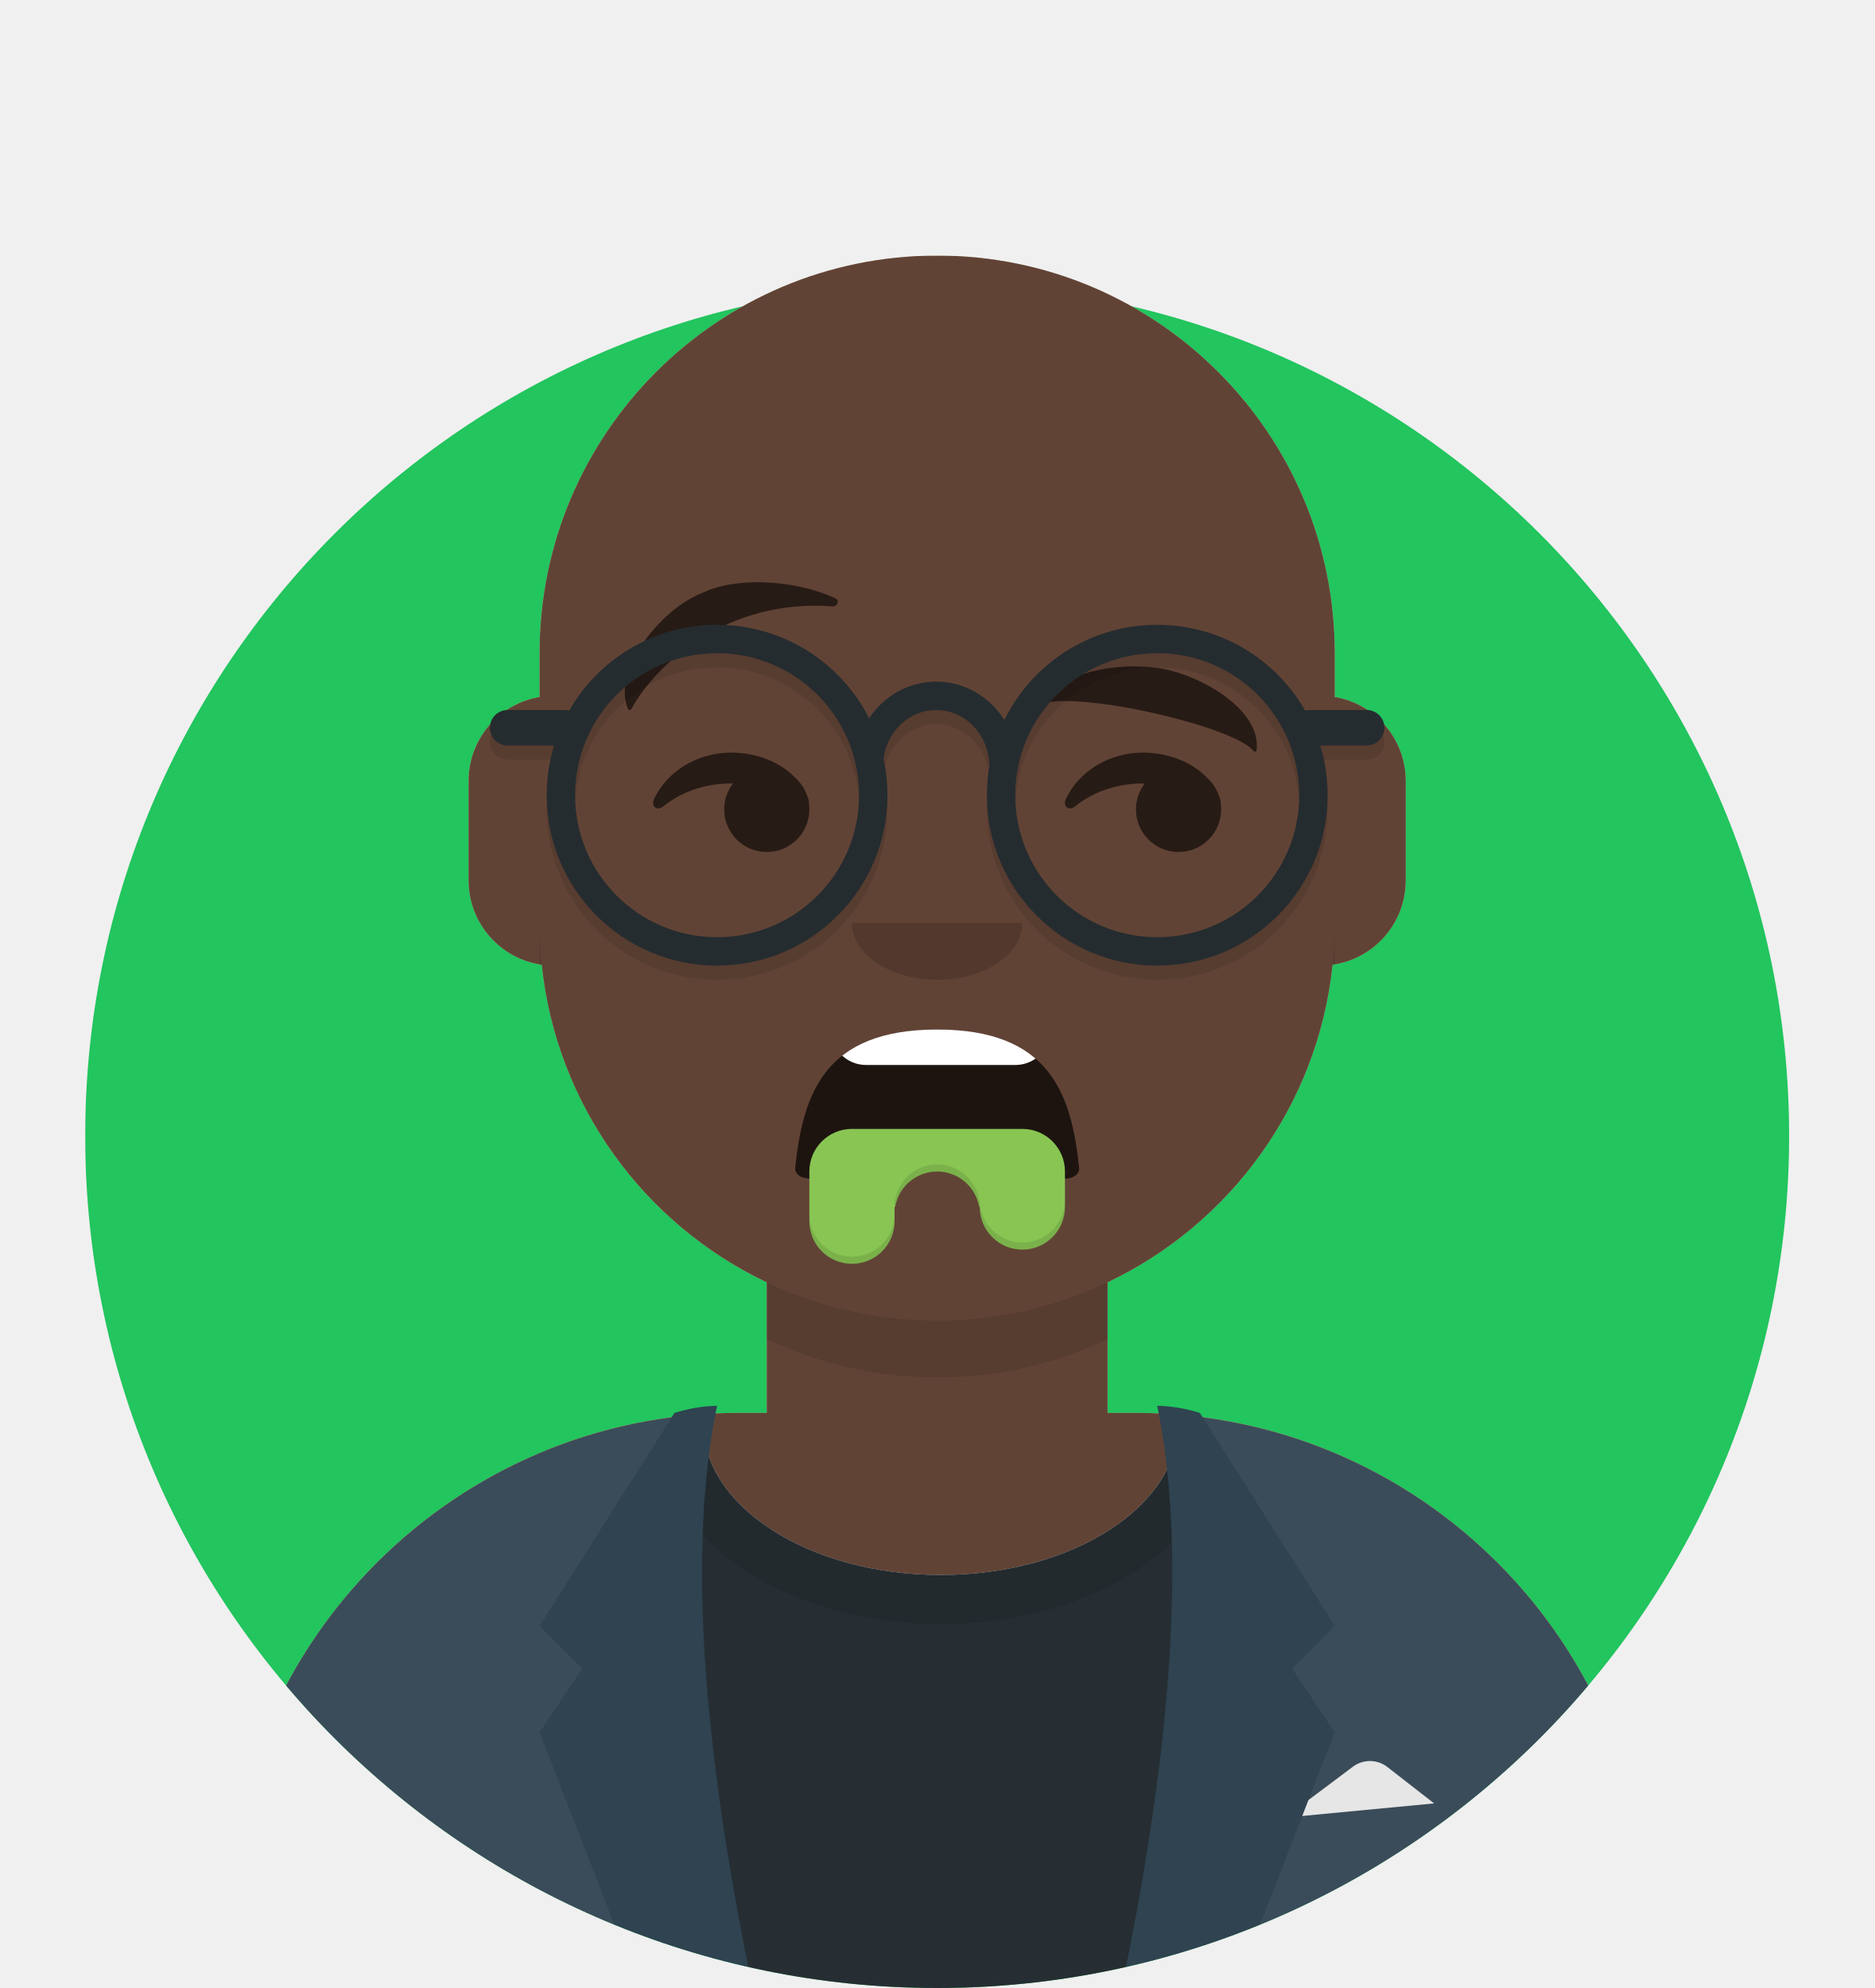
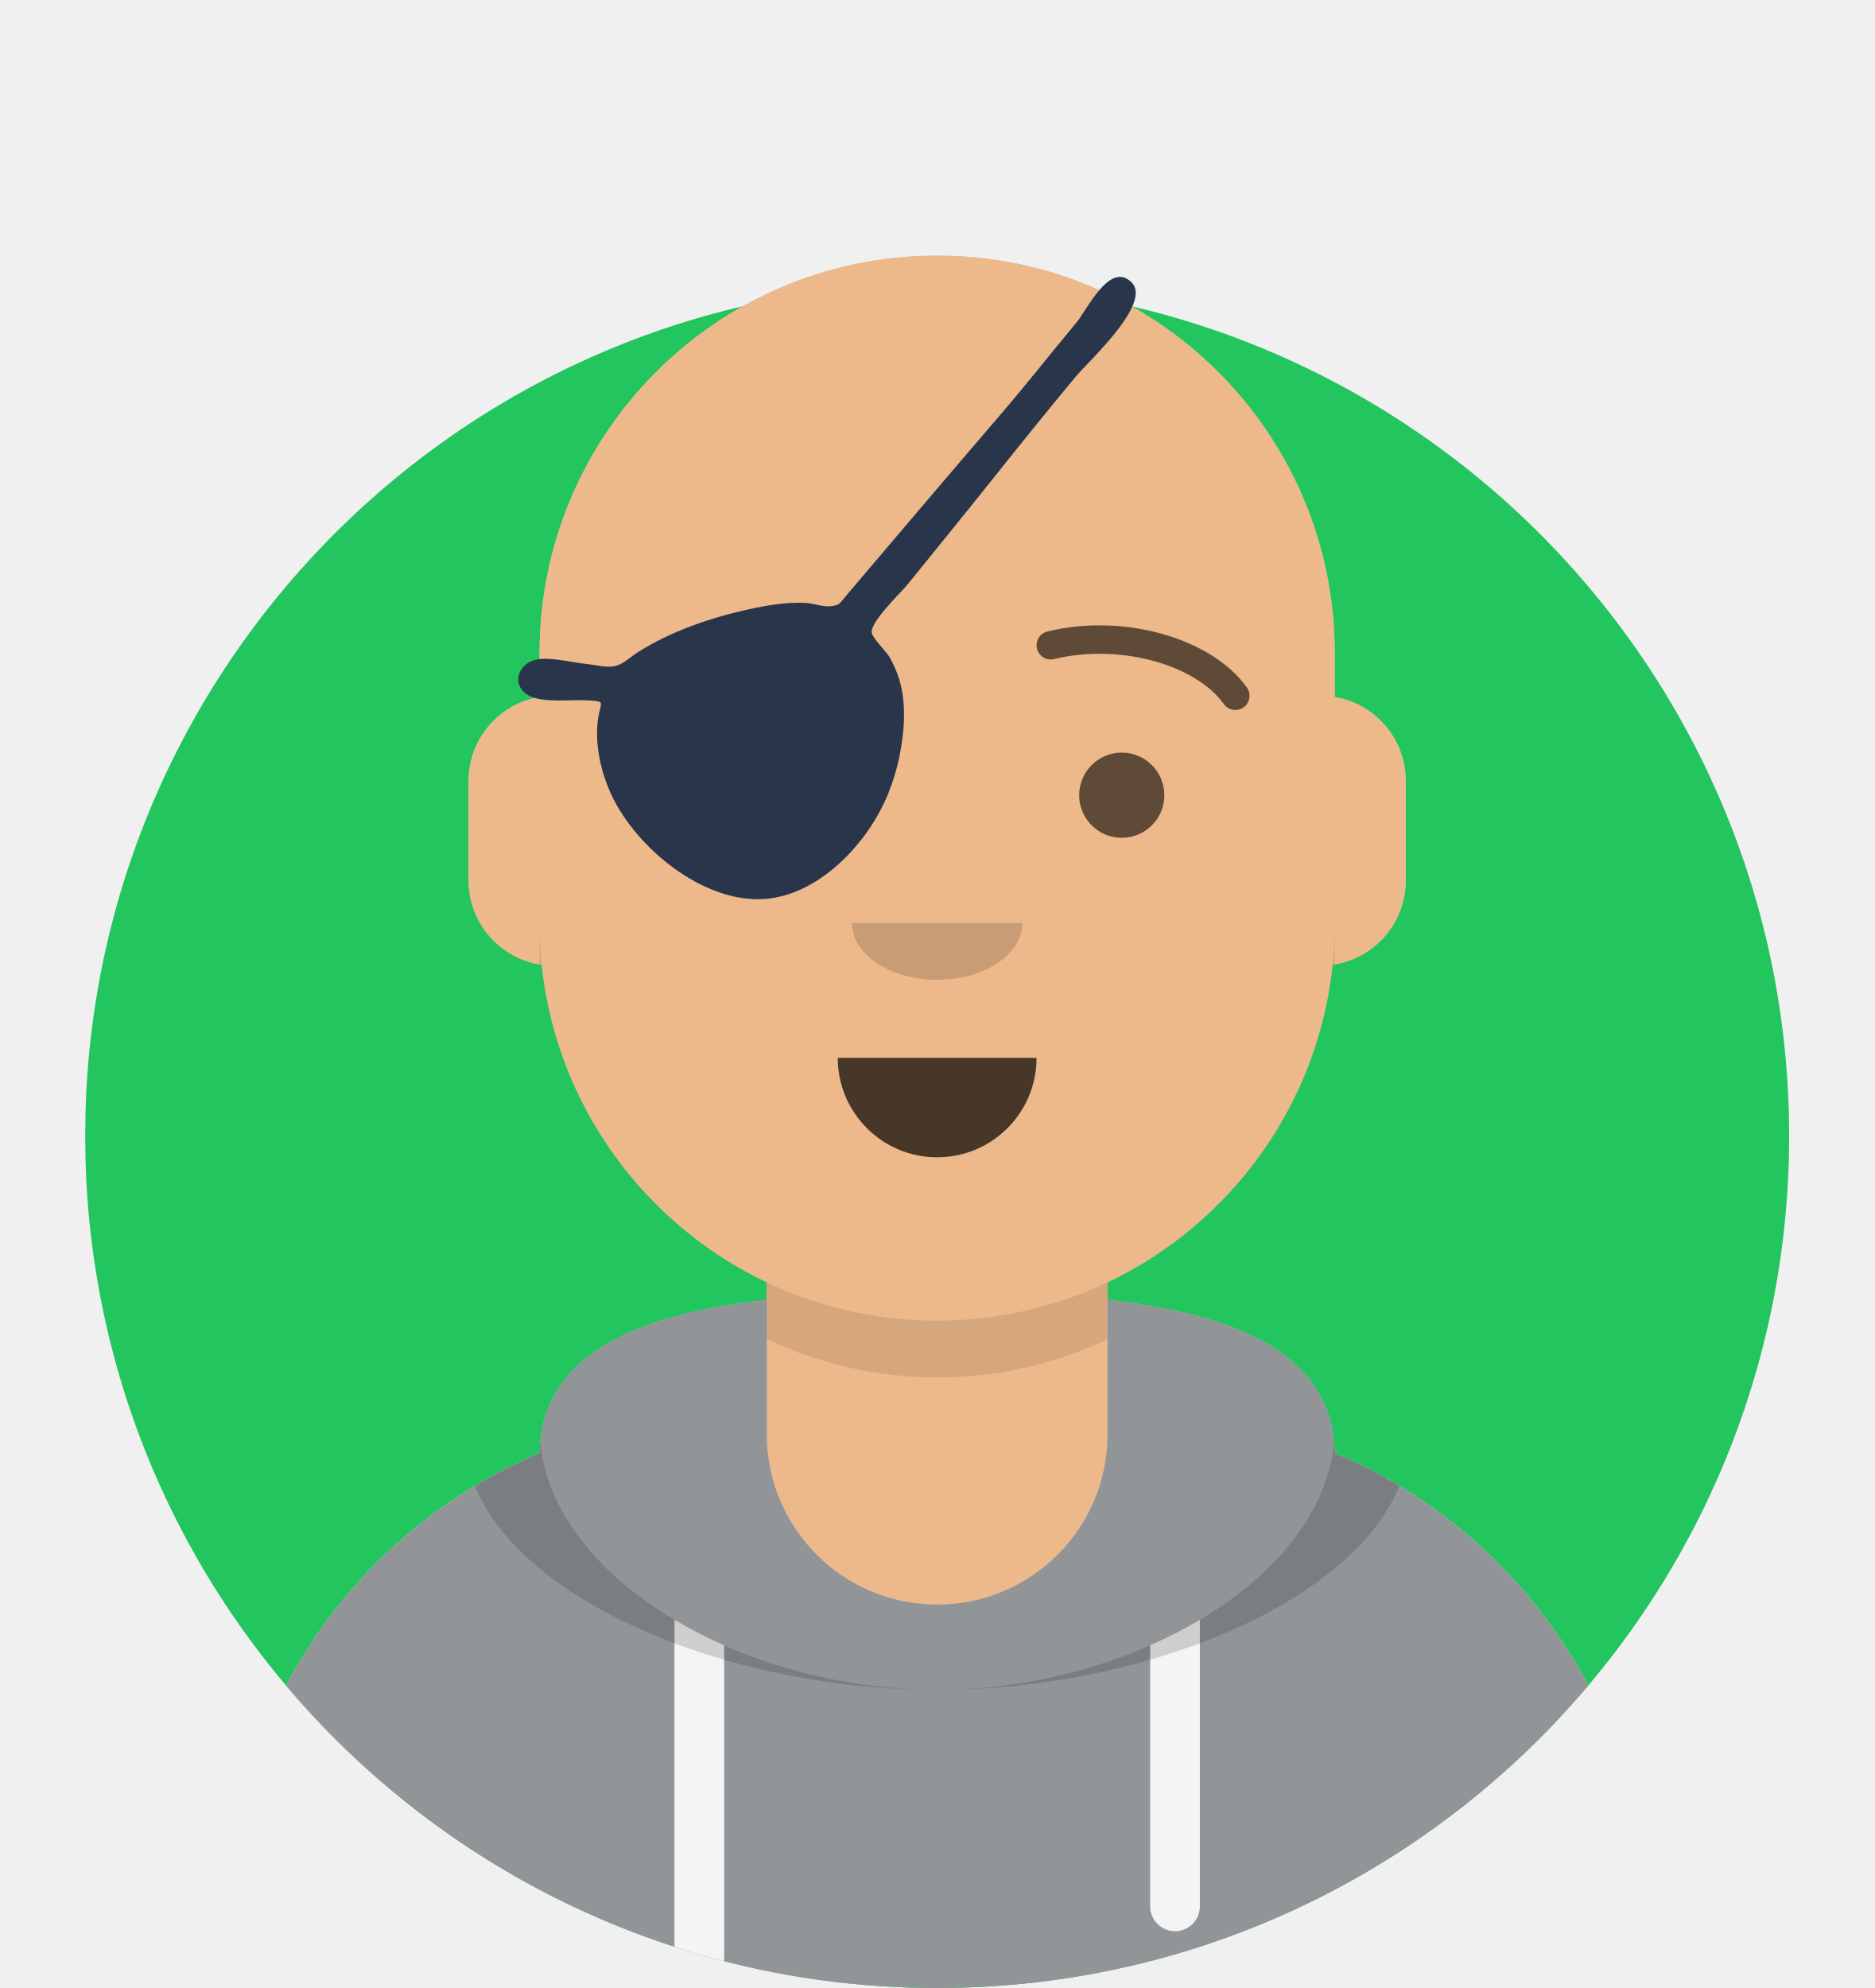
<svg xmlns="http://www.w3.org/2000/svg" xmlns:xlink="http://www.w3.org/1999/xlink" width="264px" height="280px" viewBox="0 0 264 280" version="1.1">
  <defs>
    <circle id="react-path-1" cx="120" cy="120" r="120" />
    <path d="M12,160 C12,226.274 65.726,280 132,280 C198.274,280 252,226.274 252,160 L264,160 L264,-1.42108547e-14 L-3.19744231e-14,-1.42108547e-14 L-3.19744231e-14,160 L12,160 Z" id="react-path-2" />
    <path d="M124,144.611 L124,163 L128,163 L128,163 C167.765,163 200,195.235 200,235 L200,244 L0,244 L0,235 C-4.86974701e-15,195.235 32.235,163 72,163 L72,163 L76,163 L76,144.611 C58.763,136.422 46.372,119.687 44.305,99.881 C38.48,99.058 34,94.052 34,88 L34,74 C34,68.054 38.325,63.118 44,62.166 L44,56 L44,56 C44,25.072 69.072,5.68137151e-15 100,0 L100,0 L100,0 C130.928,-5.68137151e-15 156,25.072 156,56 L156,62.166 C161.675,63.118 166,68.054 166,74 L166,88 C166,94.052 161.52,99.058 155.695,99.881 C153.628,119.687 141.237,136.422 124,144.611 Z" id="react-path-3" />
  </defs>
  <g id="Avataaar" stroke="none" stroke-width="1" fill="none" fill-rule="evenodd">
    <g transform="translate(-825, -1100)" id="Avataaar/Circle">
      <g transform="translate(825, 1100)">
        <g id="Circle" stroke-width="1" fill-rule="evenodd" transform="translate(12, 40)">
          <mask id="react-mask-4" fill="white">
            <use xlink:href="#react-path-1" />
          </mask>
          <use id="Circle-Background" fill="#E6E6E6" xlink:href="#react-path-1" />
          <g id="Color/Palette/Blue-01" mask="url(#react-mask-4)" fill="#22c55e">
            <rect id="🖍Color" x="0" y="0" width="240" height="240" />
          </g>
        </g>
        <mask id="react-mask-5" fill="white">
          <use xlink:href="#react-path-2" />
        </mask>
        <g id="Mask" />
        <g id="Avataaar" stroke-width="1" fill-rule="evenodd" mask="url(#react-mask-5)">
          <g id="Body" transform="translate(32, 36)">
            <mask id="react-mask-6" fill="white">
              <use xlink:href="#react-path-3" />
            </mask>
            <use fill="#D0C6AC" xlink:href="#react-path-3" />
-             <g id="Skin/👶🏽-03-Brown" mask="url(#react-mask-6)" fill="#614335">
+             <g id="Skin/👶🏽-03-Brown" mask="url(#react-mask-6)" fill="#EDB98A">
              <g transform="translate(0, 0)" id="Color">
                <rect x="0" y="0" width="264" height="280" />
              </g>
            </g>
            <path d="M156,79 L156,102 C156,132.928 130.928,158 100,158 C69.072,158 44,132.928 44,102 L44,79 L44,94 C44,124.928 69.072,150 100,150 C130.928,150 156,124.928 156,94 L156,79 Z" id="Neck-Shadow" fill-opacity="0.1" fill="#000000" mask="url(#react-mask-6)" />
          </g>
-           <g id="Clothing/Blazer-+-Shirt" transform="translate(0, 170)">
+           <g id="Clothing/Hoodie" transform="translate(0, 170)">
            <defs>
-               <path d="M133.96,0.295 C170.936,3.325 200,34.294 200,72.052 L200,81 L0,81 L0,72.052 C1.22536245e-14,33.953 29.592,2.765 67.045,0.22 C67.015,0.593 67,0.969 67,1.348 C67,13.211 81.998,22.828 100.5,22.828 C119.002,22.828 134,13.211 134,1.348 C134,0.995 133.987,0.644 133.96,0.295 Z" id="react-path-117" />
+               <path d="M108,13.071 C90.081,15.076 76.28,20.552 76.004,34.645 C50.146,45.568 32,71.165 32,100.999 L32,100.999 L32,110 L232,110 L232,100.999 C232,71.165 213.854,45.568 187.996,34.645 C187.72,20.552 173.919,15.076 156,13.071 L156,32 L156,32 C156,45.255 145.255,56 132,56 L132,56 C118.745,56 108,45.255 108,32 L108,13.071 Z" id="react-path-95" />
            </defs>
-             <g id="Shirt" transform="translate(32, 29)">
-               <mask id="react-mask-118" fill="white">
-                 <use xlink:href="#react-path-117" />
-               </mask>
-               <use id="Clothes" fill="#E6E6E6" xlink:href="#react-path-117" />
-               <g id="Color/Palette/Black" mask="url(#react-mask-118)" fill="#262E33">
-                 <g transform="translate(-32, -29)" id="🖍Color">
-                   <rect x="0" y="0" width="264" height="110" />
-                 </g>
-               </g>
-               <g id="Shadowy" opacity="0.6" mask="url(#react-mask-118)" fill-opacity="0.16" fill="#000000">
-                 <g transform="translate(60, -25)" id="Hola-👋🏼">
-                   <ellipse cx="40.5" cy="27.848" rx="39.635" ry="26.914" />
-                 </g>
-               </g>
+             <mask id="react-mask-96" fill="white">
+               <use xlink:href="#react-path-95" />
+             </mask>
+             <use id="Hoodie" fill="#B7C1DB" fill-rule="evenodd" xlink:href="#react-path-95" />
+             <g id="Color/Palette/Gray-01" mask="url(#react-mask-96)" fill-rule="evenodd" fill="#929598">
+               <rect id="🖍Color" x="0" y="0" width="264" height="110" />
            </g>
-             <g id="Blazer" transform="translate(32, 28)">
-               <path d="M68.785,1.122 C30.512,2.804 -1.89486556e-14,34.365 -1.42108547e-14,73.052 L0,73.052 L0,82 L69.362,82 C65.961,69.92 64,55.709 64,40.5 C64,26.173 65.74,12.731 68.785,1.122 Z M131.638,82 L200,82 L200,73.052 C200,34.707 170.025,3.363 132.229,1.174 C135.265,12.771 137,26.194 137,40.5 C137,55.709 135.039,69.92 131.638,82 Z" id="Saco" fill="#3A4C5A" />
-               <path d="M149,58 L158.556,50.833 L158.556,50.833 C159.999,49.751 161.988,49.768 163.412,50.876 L170,56 L149,58 Z" id="Pocket-hanky" fill="#E6E6E6" />
-               <path d="M69,1.13686838e-13 C65,19.333 66.667,46.667 74,82 L58,82 L44,46 L50,37 L44,31 L63,1 C65.028,0.369 67.028,0.036 69,1.13686838e-13 Z" id="Wing" fill="#2F4351" />
-               <path d="M151,1.13686838e-13 C147,19.333 148.667,46.667 156,82 L140,82 L126,46 L132,37 L126,31 L145,1 C147.028,0.369 149.028,0.036 151,1.13686838e-13 Z" id="Wing" fill="#2F4351" transform="translate(141, 41) scale(-1, 1) translate(-141, -41) " />
-             </g>
+             <path d="M102,61.739 L102,110 L95,110 L95,58.15 C97.204,59.46 99.547,60.661 102,61.739 Z M169,58.15 L169,98.5 C169,100.433 167.433,102 165.5,102 C163.567,102 162,100.433 162,98.5 L162,61.739 C164.453,60.661 166.796,59.46 169,58.15 Z" id="Straps" fill="#F4F4F4" fill-rule="evenodd" mask="url(#react-mask-96)" />
+             <path d="M90.96,12.724 C75.909,15.571 65.5,21.243 65.5,32.308 C65.5,52.02 98.538,68 132,68 C165.462,68 198.5,52.02 198.5,32.308 C198.5,21.243 188.091,15.571 173.04,12.724 C182.125,16.074 188,21.706 188,31.077 C188,51.469 160.179,68 132,68 C103.821,68 76,51.469 76,31.077 C76,21.706 81.875,16.074 90.96,12.724 Z" id="Shadow" fill-opacity="0.16" fill="#000000" fill-rule="evenodd" mask="url(#react-mask-96)" />
          </g>
          <g id="Face" transform="translate(76, 82)" fill="#000000">
-             <g id="Mouth/Vomit" transform="translate(2, 52)">
-               <defs>
-                 <path d="M34.008,12.602 C35.128,23.093 38.235,31.994 53.996,32 C69.758,32.006 72.917,23.042 73.994,12.505 C74.081,11.657 73.174,11 72.037,11 C65.351,11 62.67,12.495 53.989,12.5 C45.309,12.505 40.757,11 36.092,11 C34.949,11 33.896,11.552 34.008,12.602 Z" id="react-path-137" />
-                 <path d="M59.917,36 L60,36 C60,39.314 62.686,42 66,42 C69.314,42 72,39.314 72,36 L72,35 L72,31 C72,27.686 69.314,25 66,25 L66,25 L42,25 L42,25 C38.686,25 36,27.686 36,31 L36,31 L36,35 L36,38 C36,41.314 38.686,44 42,44 C45.314,44 48,41.314 48,38 L48,36 L48.083,36 C48.559,33.162 51.027,31 54,31 C56.973,31 59.441,33.162 59.917,36 Z" id="react-path-138" />
-                 <filter x="-1.4%" y="-2.6%" width="102.8%" height="105.3%" filterUnits="objectBoundingBox" id="react-filter-140">
-                   <feOffset dx="0" dy="-1" in="SourceAlpha" result="shadowOffsetInner1" />
-                   <feComposite in="shadowOffsetInner1" in2="SourceAlpha" operator="arithmetic" k2="-1" k3="1" result="shadowInnerInner1" />
-                   <feColorMatrix values="0 0 0 0 0   0 0 0 0 0   0 0 0 0 0  0 0 0 0.1 0" type="matrix" in="shadowInnerInner1" />
-                 </filter>
-               </defs>
-               <mask id="react-mask-139" fill="white">
-                 <use xlink:href="#react-path-137" transform="translate(54, 21.5) scale(1, -1) translate(-54, -21.5) " />
-               </mask>
-               <use id="Mouth" fill-opacity="0.7" fill="#000000" fill-rule="evenodd" transform="translate(54, 21.5) scale(1, -1) translate(-54, -21.5) " xlink:href="#react-path-137" />
-               <rect id="Teeth" fill="#FFFFFF" fill-rule="evenodd" mask="url(#react-mask-139)" x="39" y="0" width="31" height="16" rx="5" />
-               <g id="Vomit-Stuff">
-                 <use fill="#88C553" fill-rule="evenodd" xlink:href="#react-path-138" />
-                 <use fill="black" fill-opacity="1" filter="url(#react-filter-140)" xlink:href="#react-path-138" />
-               </g>
+             <g id="Mouth/Default" transform="translate(2, 52)" fill-opacity="0.7">
+               <path d="M40,15 C40,22.732 46.268,29 54,29 L54,29 C61.732,29 68,22.732 68,15" id="Mouth" />
            </g>
            <g id="Nose/Default" transform="translate(28, 40)" fill-opacity="0.16">
              <path d="M16,8 C16,12.418 21.373,16 28,16 L28,16 C34.627,16 40,12.418 40,8" id="Nose" />
            </g>
-             <g id="Eyes/Side-😒" transform="translate(0, 8)" fill-opacity="0.6">
-               <path d="M27.241,20.346 C26.463,21.357 26,22.625 26,24 C26,27.314 28.686,30 32,30 C35.314,30 38,27.314 38,24 C38,23.71 37.979,23.424 37.94,23.145 C37.947,22.923 37.91,22.671 37.815,22.407 C37.77,22.281 37.722,22.157 37.671,22.035 C37.337,21.072 36.765,20.22 36.025,19.551 C33.899,17.317 30.506,16 26.998,16 C22.164,16 18.007,18.649 16.16,22.447 C15.62,23.558 16.547,24.3 17.438,23.572 C19.874,21.579 23.257,20.344 26.998,20.344 C27.079,20.344 27.16,20.344 27.241,20.346 Z" id="Eye" />
-               <path d="M85.241,20.346 C84.463,21.357 84,22.625 84,24 C84,27.314 86.686,30 90,30 C93.314,30 96,27.314 96,24 C96,23.71 95.979,23.424 95.94,23.145 C95.947,22.923 95.91,22.671 95.815,22.407 C95.77,22.281 95.722,22.157 95.671,22.035 C95.337,21.072 94.765,20.22 94.025,19.551 C91.899,17.317 88.506,16 84.998,16 C80.164,16 76.007,18.649 74.16,22.447 C73.62,23.558 74.547,24.3 75.438,23.572 C77.874,21.579 81.257,20.344 84.998,20.344 C85.079,20.344 85.16,20.344 85.241,20.346 Z" id="Eye" />
+             <g id="Eyes/Default-😀" transform="translate(0, 8)" fill-opacity="0.6">
+               <circle id="Eye" cx="30" cy="22" r="6" />
+               <circle id="Eye" cx="82" cy="22" r="6" />
            </g>
-             <g id="Eyebrow/Natural/Up-Down-Natural" fill-opacity="0.6">
-               <path d="M22.766,1.578 L23.677,1.176 C28.919,-0.905 36.865,-0.033 41.723,2.299 C42.29,2.571 41.902,3.452 41.321,3.407 C26.402,2.256 16.358,11.553 12.946,17.847 C12.845,18.034 12.539,18.055 12.464,17.881 C10.156,12.562 16.913,3.896 22.766,1.578 Z" id="Eye-Browse-Reddit" />
-               <path d="M86.535,12.025 C92.342,12.293 101.73,16.512 101.488,22.368 C101.48,22.56 101.199,22.644 101.061,22.497 C98.306,19.537 78.746,16.547 71.856,18.132 C71.226,18.277 70.747,17.655 71.146,17.206 C74.568,13.357 81.333,11.779 86.535,12.025 Z" id="Eyebrow" transform="translate(86.24651, 17.28591) rotate(5) translate(-86.24651, -17.28591) " />
+             <g id="Eyebrow/Outline/Default" fill-opacity="0.6">
+               <g id="I-Browse" transform="translate(12, 6)">
+                 <path d="M3.63,11.159 C7.545,5.65 18.278,2.561 27.523,4.831 C28.596,5.095 29.679,4.439 29.942,3.366 C30.206,2.293 29.55,1.21 28.477,0.947 C17.74,-1.69 5.312,1.887 0.37,8.841 C-0.27,9.742 -0.059,10.99 0.841,11.63 C1.742,12.27 2.99,12.059 3.63,11.159 Z" id="Eyebrow" fill-rule="nonzero" />
+                 <path d="M61.63,11.159 C65.545,5.65 76.278,2.561 85.523,4.831 C86.596,5.095 87.679,4.439 87.942,3.366 C88.206,2.293 87.55,1.21 86.477,0.947 C75.74,-1.69 63.312,1.887 58.37,8.841 C57.73,9.742 57.941,10.99 58.841,11.63 C59.742,12.27 60.99,12.059 61.63,11.159 Z" id="Eyebrow" fill-rule="nonzero" transform="translate(73.00015, 6.039198) scale(-1, 1) translate(-73.00015, -6.039198) " />
+               </g>
            </g>
          </g>
          <g id="Top" stroke-width="1" fill-rule="evenodd">
            <defs>
-               <rect id="react-path-217" x="0" y="0" width="264" height="280" />
-               <filter x="-0.8%" y="-2.0%" width="101.5%" height="108.0%" filterUnits="objectBoundingBox" id="react-filter-215">
-                 <feOffset dx="0" dy="2" in="SourceAlpha" result="shadowOffsetOuter1" />
-                 <feColorMatrix values="0 0 0 0 0   0 0 0 0 0   0 0 0 0 0  0 0 0 0.16 0" type="matrix" in="shadowOffsetOuter1" result="shadowMatrixOuter1" />
-                 <feMerge>
-                   <feMergeNode in="shadowMatrixOuter1" />
-                   <feMergeNode in="SourceGraphic" />
-                 </feMerge>
-               </filter>
+               <rect id="react-path-142" x="0" y="0" width="264" height="280" />
            </defs>
-             <mask id="react-mask-216" fill="white">
-               <use xlink:href="#react-path-217" />
+             <mask id="react-mask-141" fill="white">
+               <use xlink:href="#react-path-142" />
            </mask>
            <g id="Mask" />
-             <g id="Top/No-Hair" mask="url(#react-mask-216)">
+             <g id="Top/Accesories/Eyepatch" mask="url(#react-mask-141)">
              <g transform="translate(-1, 0)">
-                 <g id="Top/_Resources/Round" fill="none" transform="translate(62, 85)">
-                   <defs>
-                     <path d="M80.465,16.394 C84.38,8.459 92.553,3 102,3 C110.92,3 118.703,7.866 122.84,15.088 C123.05,15.031 123.272,15 123.5,15 L131.5,15 C132.881,15 134,16.119 134,17.5 C134,18.881 132.881,20 131.5,20 L124.963,20 C125.637,22.215 126,24.565 126,27 C126,40.255 115.255,51 102,51 C88.745,51 78,40.255 78,27 C78,25.578 78.124,24.185 78.361,22.831 C78.276,18.455 74.914,15 70.862,15 C67.126,15 63.975,17.94 63.442,21.83 C63.807,23.495 64,25.225 64,27 C64,40.255 53.255,51 40,51 C26.745,51 16,40.255 16,27 C16,24.565 16.363,22.215 17.037,20 L10.5,20 C9.119,20 8,18.881 8,17.5 C8,16.119 9.119,15 10.5,15 L10.5,15 L18.5,15 C18.728,15 18.95,15.031 19.16,15.088 C23.297,7.866 31.08,3 40,3 C49.352,3 57.455,8.349 61.416,16.155 C63.493,13.039 66.949,11 70.862,11 C74.875,11 78.407,13.144 80.465,16.394 Z M40,47 C51.046,47 60,38.046 60,27 C60,15.954 51.046,7 40,7 C28.954,7 20,15.954 20,27 C20,38.046 28.954,47 40,47 Z M102,47 C113.046,47 122,38.046 122,27 C122,15.954 113.046,7 102,7 C90.954,7 82,15.954 82,27 C82,38.046 90.954,47 102,47 Z" id="react-path-218" />
-                     <filter x="-0.8%" y="-2.1%" width="101.6%" height="108.3%" filterUnits="objectBoundingBox" id="react-filter-219">
-                       <feOffset dx="0" dy="2" in="SourceAlpha" result="shadowOffsetOuter1" />
-                       <feColorMatrix values="0 0 0 0 0   0 0 0 0 0   0 0 0 0 0  0 0 0 0.1 0" type="matrix" in="shadowOffsetOuter1" />
-                     </filter>
-                   </defs>
-                   <g id="Lennon-Glasses">
-                     <use fill="black" fill-opacity="1" filter="url(#react-filter-219)" xlink:href="#react-path-218" />
-                     <use fill="#252C2F" fill-rule="evenodd" xlink:href="#react-path-218" />
-                   </g>
-                 </g>
+                 <path d="M160.395,39.781 C157.318,36.693 154.119,43.639 152.623,45.428 C149.013,49.749 145.54,54.183 141.868,58.452 C134.616,66.882 127.439,75.374 120.234,83.84 C119.14,85.126 119.273,85.265 117.837,85.389 C116.886,85.471 115.563,84.98 114.574,84.926 C111.824,84.775 109.112,85.235 106.436,85.823 C101.091,86.996 95.426,88.929 90.789,91.898 C89.572,92.677 88.787,93.597 87.467,93.841 C86.318,94.053 84.794,93.63 83.622,93.519 C81.541,93.324 78.538,92.473 76.495,92.914 C73.903,93.474 72.917,96.611 75.56,98 C77.57,99.056 81.571,98.476 83.824,98.645 C86.397,98.837 85.612,98.704 85.247,101.164 C84.724,104.698 85.599,108.646 87.089,111.878 C90.548,119.383 100.123,127.335 108.855,126.603 C116.142,125.992 122.527,119.413 125.519,113.1 C127.051,109.869 127.955,106.192 128.25,102.628 C128.439,100.362 128.334,97.958 127.684,95.763 C127.363,94.678 126.854,93.555 126.308,92.57 C125.866,91.771 123.909,89.92 123.789,89.117 C123.556,87.56 127.973,83.387 128.816,82.344 C132.789,77.428 136.78,72.532 140.722,67.589 C144.603,62.72 148.506,57.864 152.49,53.079 C154.294,50.91 163.318,42.715 160.395,39.781" id="Badass-Eyepatch" fill="#28354B" fill-rule="evenodd" />
              </g>
            </g>
          </g>
        </g>
      </g>
    </g>
  </g>
</svg>
